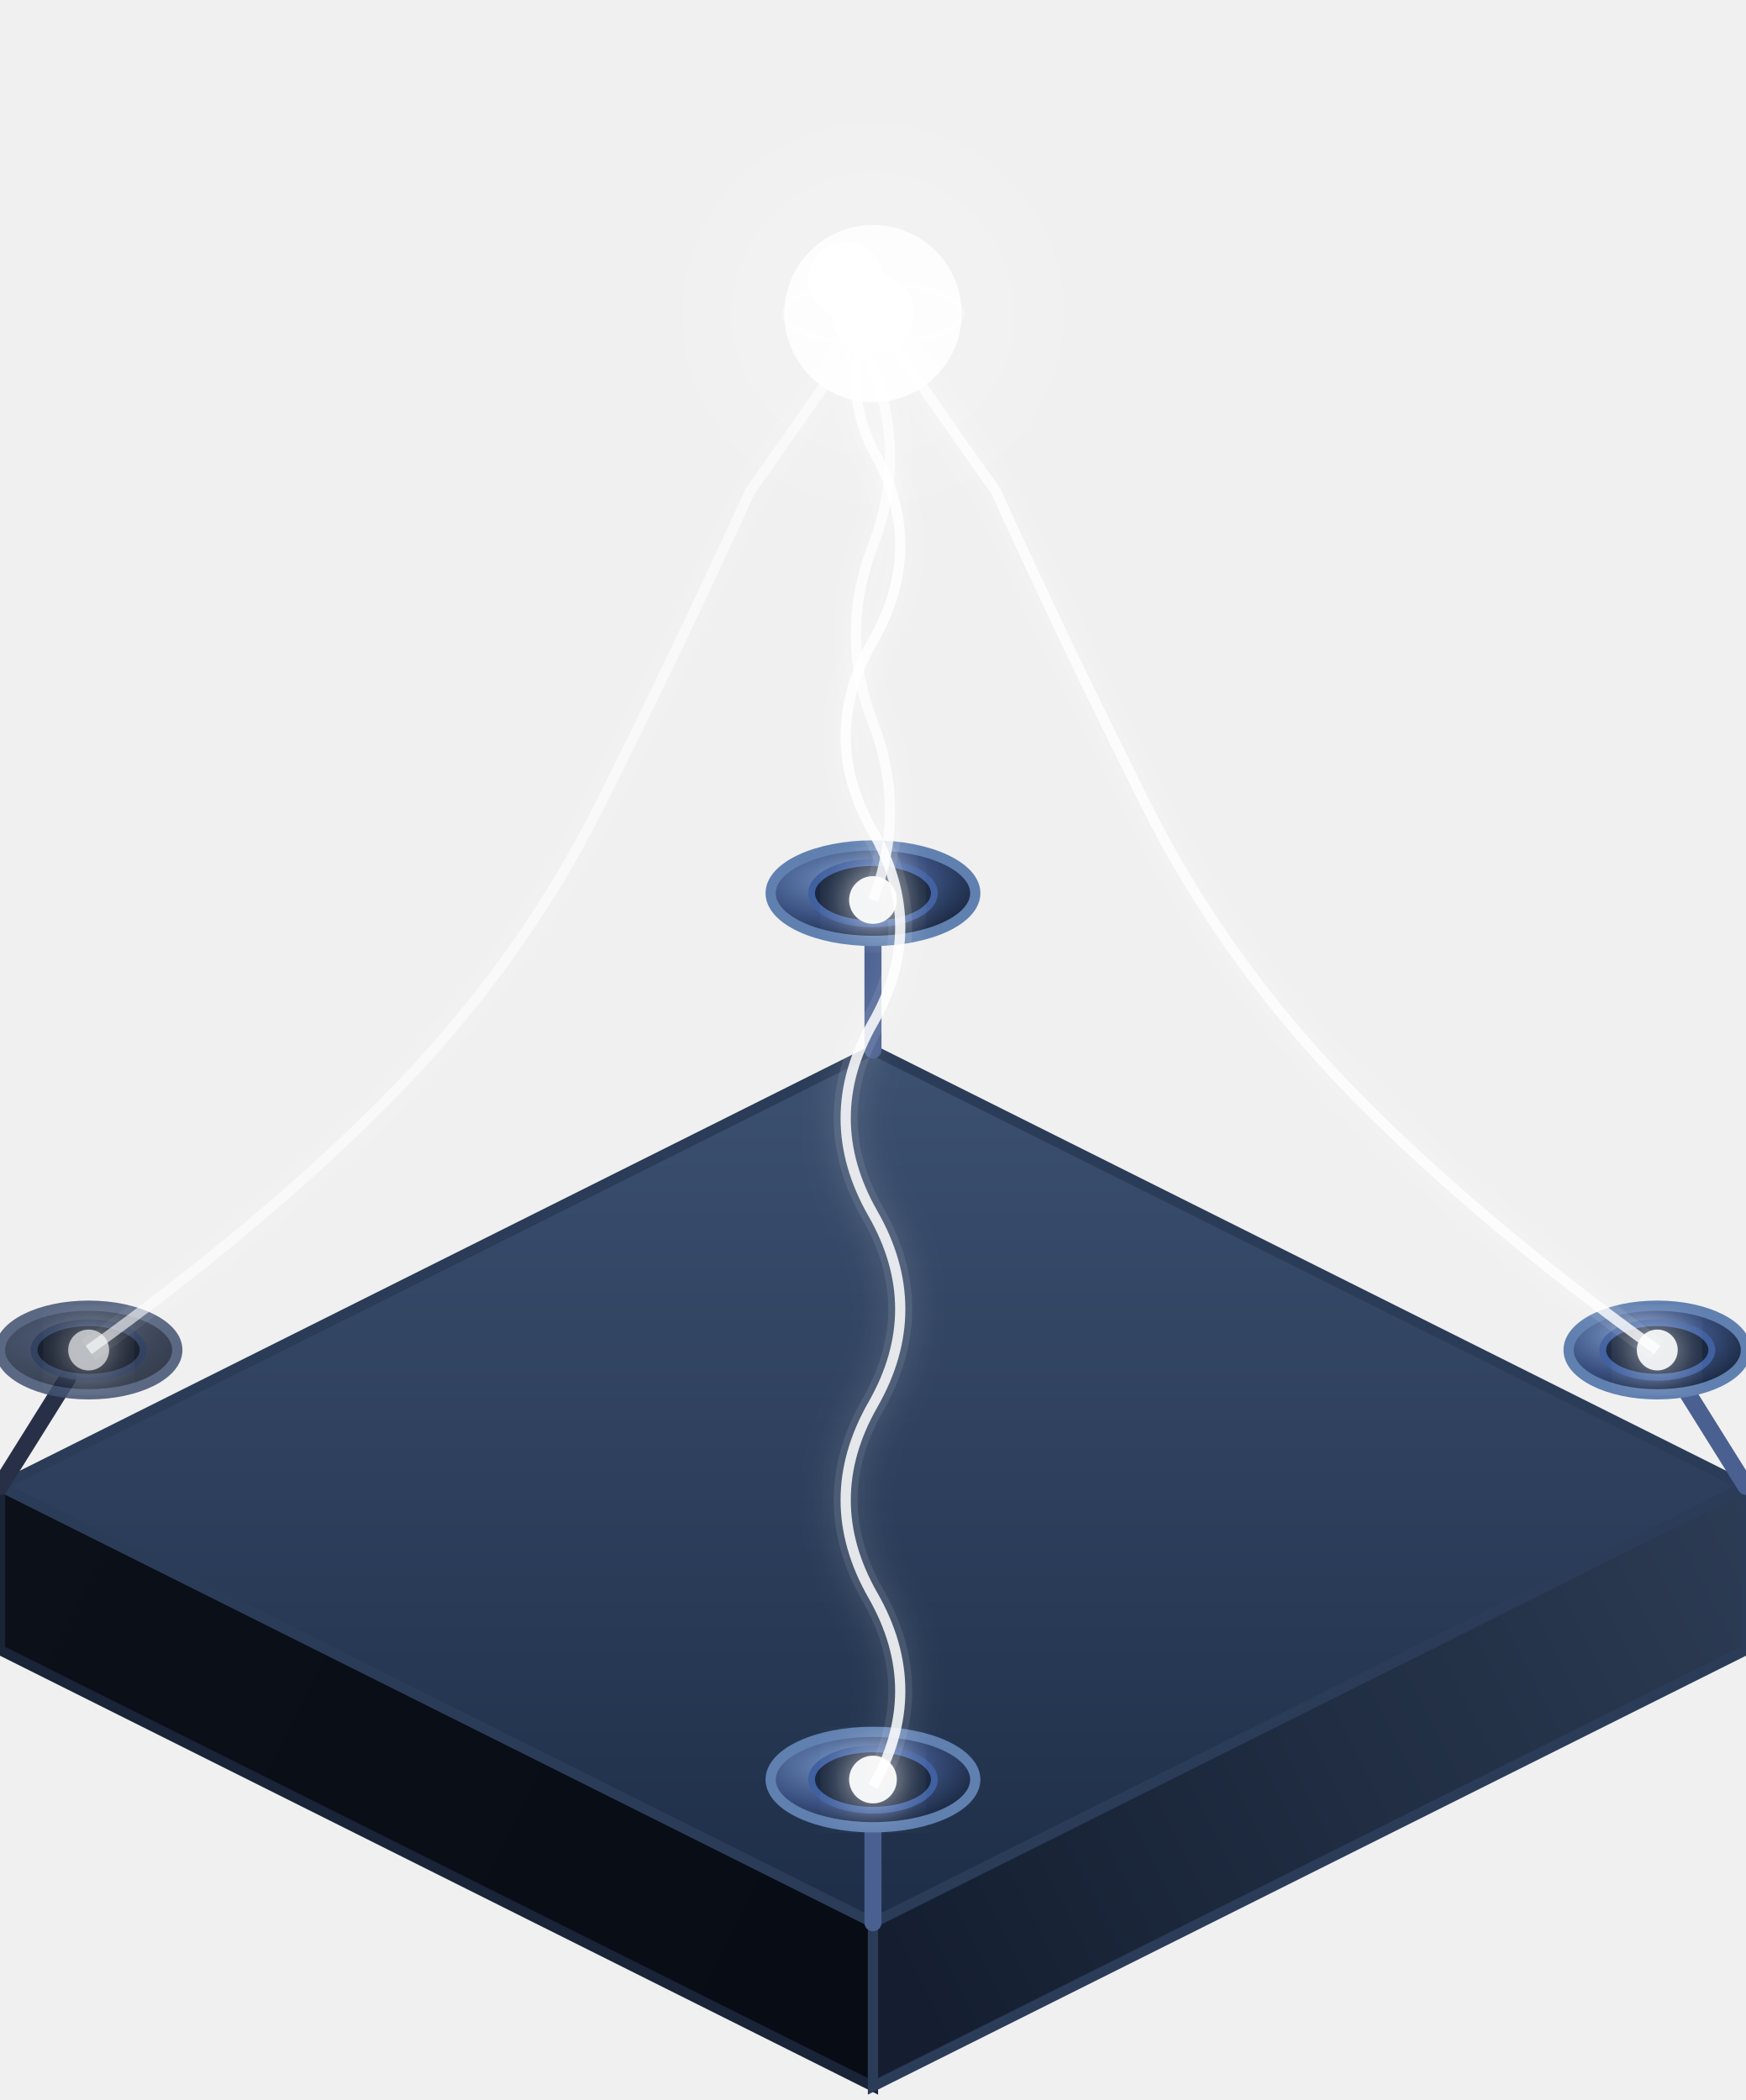
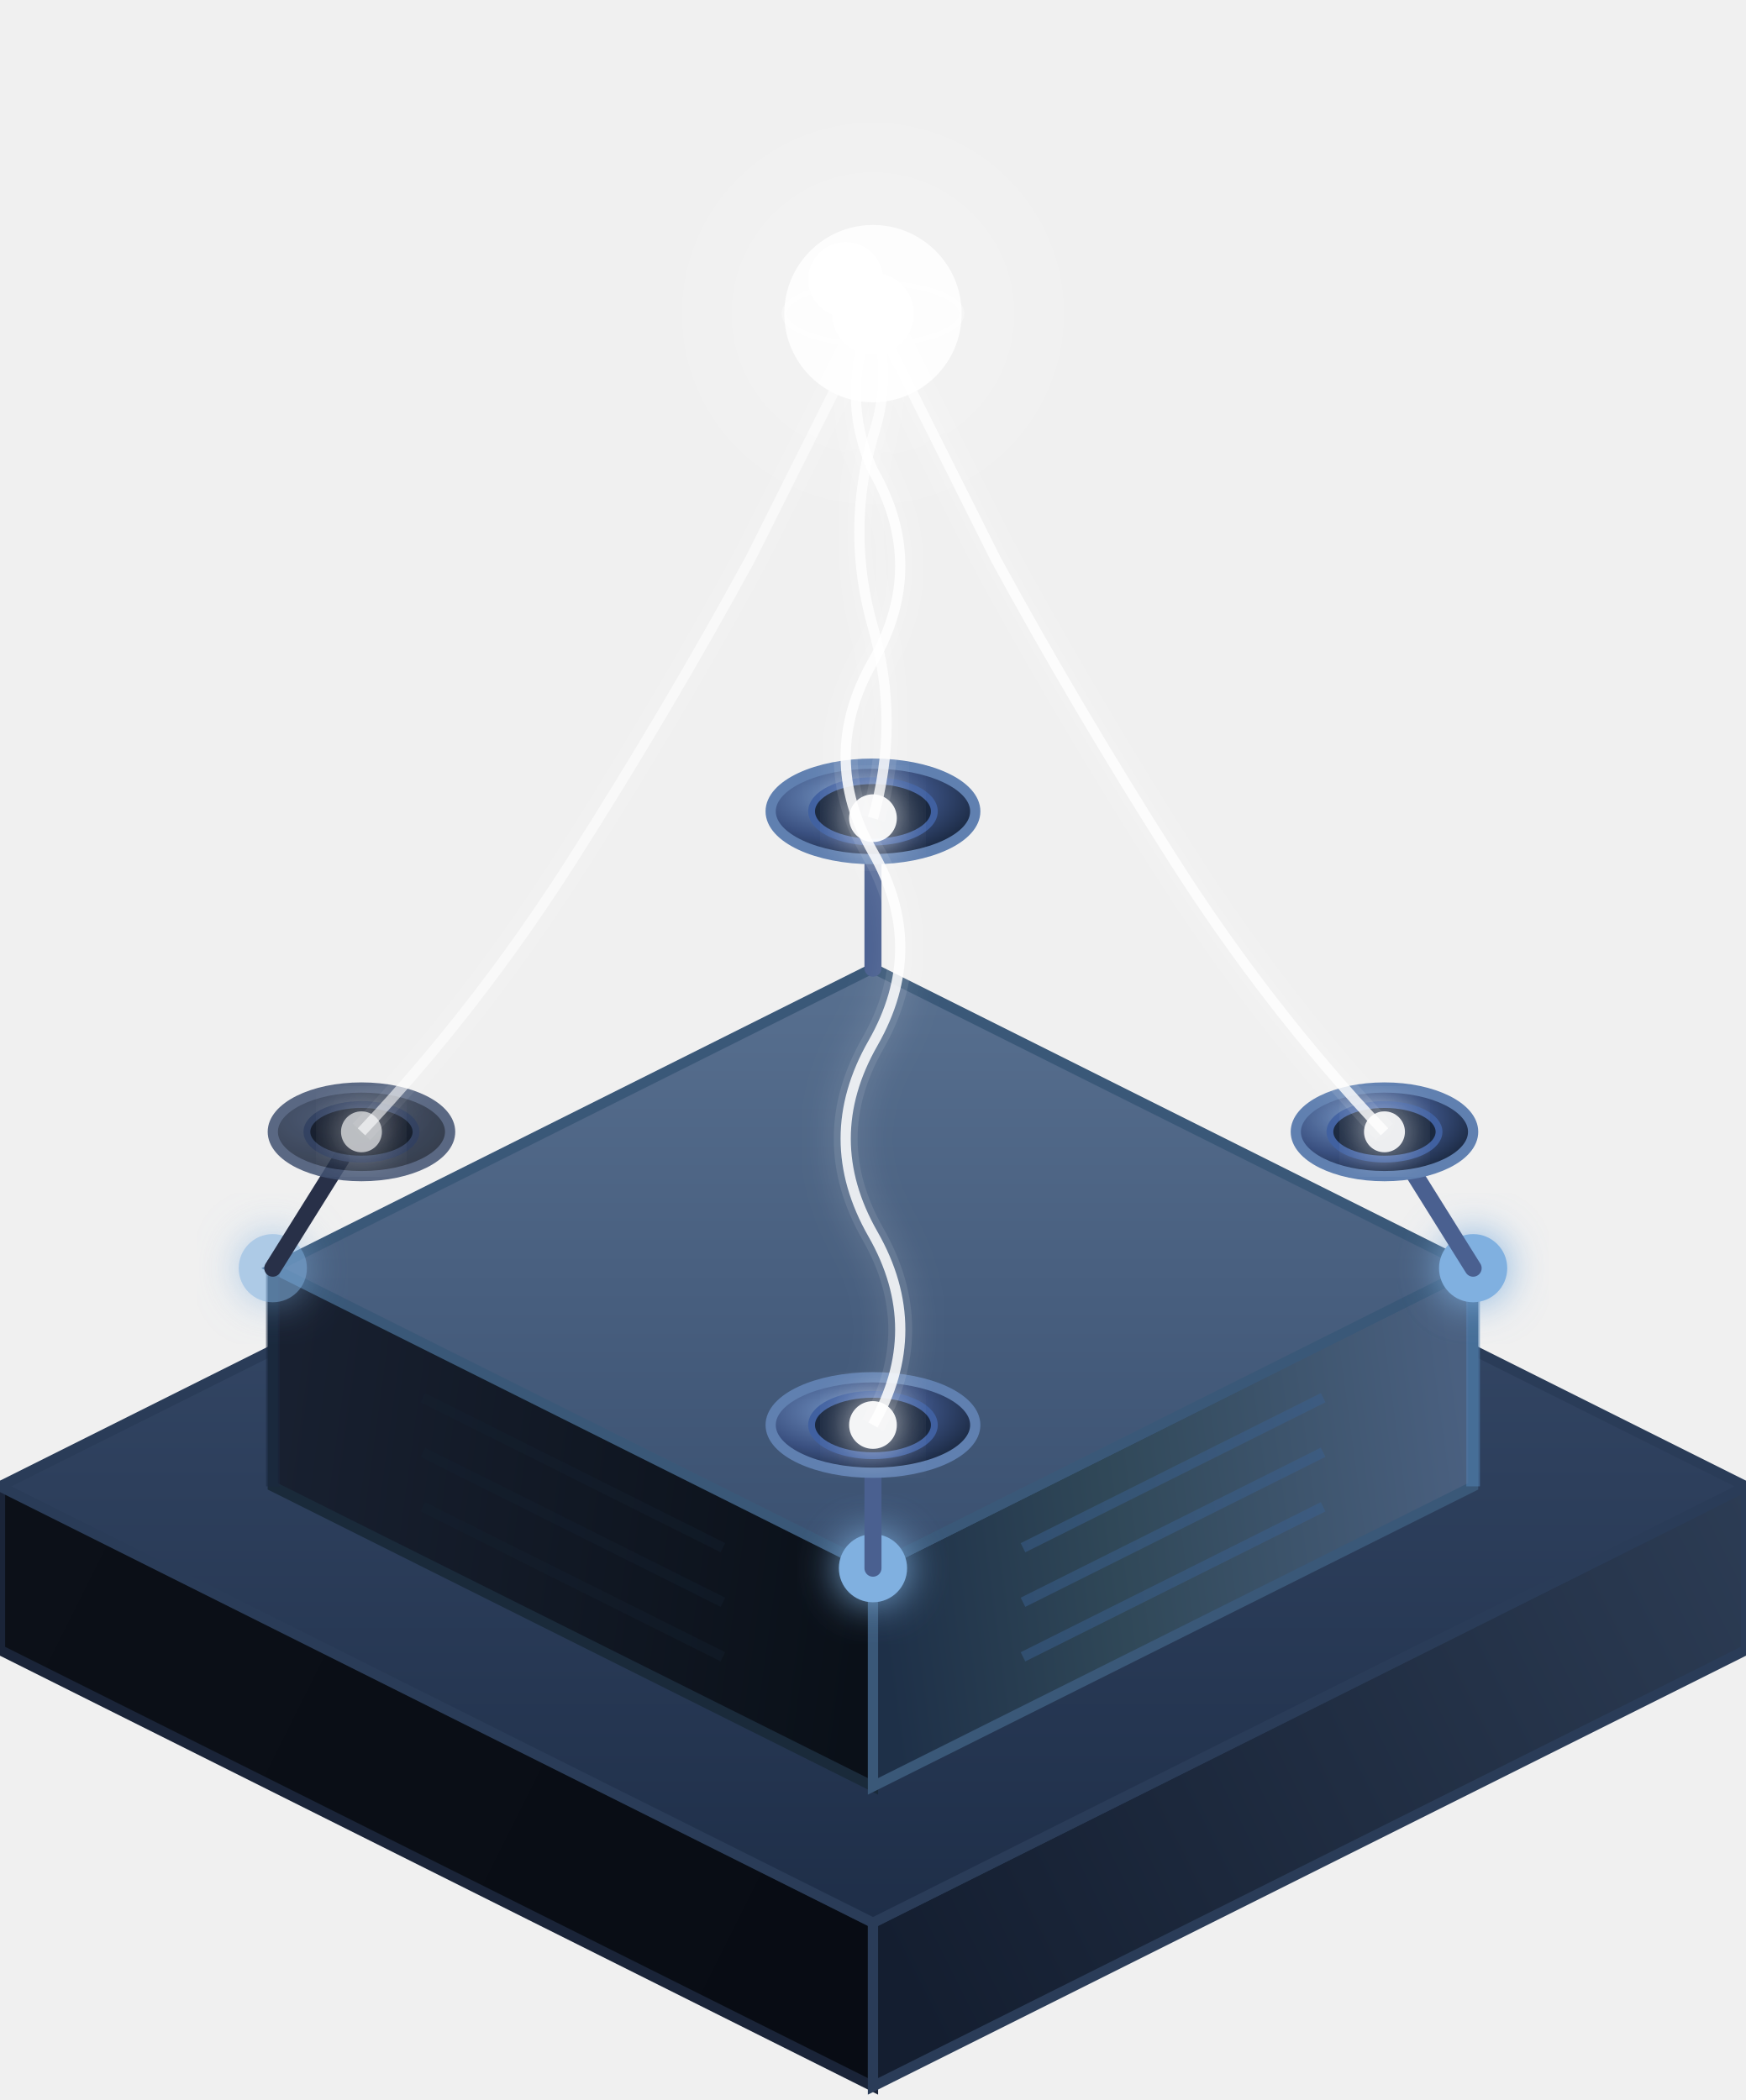
<svg xmlns="http://www.w3.org/2000/svg" viewBox="-128 -178 256 308" width="256" height="308">
  <defs>
    <linearGradient id="fR" gradientUnits="userSpaceOnUse" x1="128" y1="40" x2="0" y2="104">
      <stop offset="0%" stop-color="#2c3c54" />
      <stop offset="100%" stop-color="#141e30" />
    </linearGradient>
    <linearGradient id="fL" gradientUnits="userSpaceOnUse" x1="-128" y1="40" x2="0" y2="104">
      <stop offset="0%" stop-color="#0c1018" />
      <stop offset="100%" stop-color="#080c14" />
    </linearGradient>
    <linearGradient id="fT" gradientUnits="userSpaceOnUse" x1="0" y1="-24" x2="0" y2="104">
      <stop offset="0%" stop-color="#3c5070" />
      <stop offset="100%" stop-color="#1e2e48" />
+     </linearGradient>
+     <linearGradient id="bR" gradientUnits="userSpaceOnUse" x1="88" y1="4" x2="0" y2="16">
+       <stop offset="0%" stop-color="#4a6080" />
+       <stop offset="60%" stop-color="#304858" />
+       <stop offset="100%" stop-color="#1e3048" />
+     </linearGradient>
+     <linearGradient id="bL" gradientUnits="userSpaceOnUse" x1="-88" y1="4" x2="0" y2="16">
+       <stop offset="0%" stop-color="#182030" />
+       <stop offset="100%" stop-color="#0a1018" />
+     </linearGradient>
+     <linearGradient id="bT" gradientUnits="userSpaceOnUse" x1="0" y1="-72" x2="0" y2="16">
+       <stop offset="0%" stop-color="#587090" />
+       <stop offset="100%" stop-color="#3a5070" />
    </linearGradient>
    <radialGradient id="dishFaceR" cx="35%" cy="35%" r="70%">
      <stop offset="0%" stop-color="#7090c0" />
      <stop offset="60%" stop-color="#3a5080" />
      <stop offset="100%" stop-color="#1a2840" />
    </radialGradient>
    <radialGradient id="dishFaceL" cx="35%" cy="35%" r="70%">
      <stop offset="0%" stop-color="#304060" />
      <stop offset="100%" stop-color="#141e30" />
    </radialGradient>
    <filter id="beamglow" x="-80%" y="-80%" width="260%" height="260%">
      <feGaussianBlur stdDeviation="2.5" result="b" />
      <feMerge>
        <feMergeNode in="b" />
        <feMergeNode in="SourceGraphic" />
      </feMerge>
    </filter>
    <filter id="glow" x="-60%" y="-60%" width="220%" height="220%">
      <feGaussianBlur stdDeviation="3" result="b" />
      <feMerge>
        <feMergeNode in="b" />
        <feMergeNode in="SourceGraphic" />
      </feMerge>
    </filter>
    <filter id="sphereglow" x="-100%" y="-100%" width="300%" height="300%">
      <feGaussianBlur stdDeviation="7" result="b" />
      <feMerge>
        <feMergeNode in="b" />
        <feMergeNode in="SourceGraphic" />
      </feMerge>
    </filter>
  </defs>
  <polygon points="-128,64 0,128 0,104 -128,40" fill="url(#fL)" stroke="#1a2438" stroke-width="1.5" />
  <polygon points="128,64 0,128 0,104 128,40" fill="url(#fR)" stroke="#2a3c58" stroke-width="1.5" />
  <polygon points="0,-24 128,40 0,104 -128,40" fill="url(#fT)" stroke="#2a3c58" stroke-width="1.5" />
-   <line x1="0" y1="-24" x2="0" y2="-42" stroke="#4a6090" stroke-width="2.5" stroke-linecap="round" />
-   <ellipse cx="0" cy="-47" rx="15" ry="7" fill="url(#dishFaceR)" stroke="#6080b0" stroke-width="1.5" />
-   <ellipse cx="0" cy="-47" rx="9" ry="4.5" fill="#1a2840" stroke="#4060a0" stroke-width="1" />
-   <circle cx="0" cy="-46" r="3.5" fill="white" opacity="0.95" filter="url(#glow)" />
-   <line x1="128" y1="40" x2="118" y2="24" stroke="#4a6090" stroke-width="2.5" stroke-linecap="round" />
-   <ellipse cx="115" cy="20" rx="13" ry="6.5" fill="url(#dishFaceR)" stroke="#6080b0" stroke-width="1.5" />
-   <ellipse cx="115" cy="20" rx="8" ry="4" fill="#1a2840" stroke="#4060a0" stroke-width="1" />
-   <circle cx="115" cy="20" r="3" fill="white" opacity="0.92" filter="url(#glow)" />
-   <line x1="-128" y1="40" x2="-118" y2="24" stroke="#283048" stroke-width="2.5" stroke-linecap="round" />
-   <ellipse cx="-115" cy="20" rx="13" ry="6.5" fill="url(#dishFaceL)" stroke="#405070" stroke-width="1.5" opacity="0.85" />
-   <ellipse cx="-115" cy="20" rx="8" ry="4" fill="#101826" stroke="#304060" stroke-width="1" opacity="0.85" />
-   <circle cx="-115" cy="20" r="3" fill="white" opacity="0.7" filter="url(#glow)" />
-   <line x1="0" y1="104" x2="0" y2="88" stroke="#4a6090" stroke-width="2.5" stroke-linecap="round" />
-   <ellipse cx="0" cy="83" rx="15" ry="7" fill="url(#dishFaceR)" stroke="#6080b0" stroke-width="1.5" />
-   <ellipse cx="0" cy="83" rx="9" ry="4.5" fill="#1a2840" stroke="#4060a0" stroke-width="1" />
-   <circle cx="0" cy="83" r="3.5" fill="white" opacity="0.95" filter="url(#glow)" />
-   <path d="M 0,-46 Q 5,-59 0,-72 Q -5,-85 0,-98 Q 5,-111 0,-124 Q -2,-128 0,-132" stroke="white" stroke-width="3.5" fill="none" opacity="0.15" filter="url(#beamglow)" />
-   <path d="M 0,-46 Q 5,-59 0,-72 Q -5,-85 0,-98 Q 5,-111 0,-124 Q -2,-128 0,-132" stroke="white" stroke-width="1.5" fill="none" opacity="0.80" />
-   <path d="M 115,20 Q 90,2 72,-16 Q 52,-36 40,-60 Q 28,-84 18,-106 Q 8,-120 0,-132" stroke="white" stroke-width="3.5" fill="none" opacity="0.15" filter="url(#beamglow)" />
-   <path d="M 115,20 Q 90,2 72,-16 Q 52,-36 40,-60 Q 28,-84 18,-106 Q 8,-120 0,-132" stroke="white" stroke-width="1.5" fill="none" opacity="0.80" />
-   <path d="M -115,20 Q -90,2 -72,-16 Q -52,-36 -40,-60 Q -28,-84 -18,-106 Q -8,-120 0,-132" stroke="white" stroke-width="3.5" fill="none" opacity="0.10" filter="url(#beamglow)" />
-   <path d="M -115,20 Q -90,2 -72,-16 Q -52,-36 -40,-60 Q -28,-84 -18,-106 Q -8,-120 0,-132" stroke="white" stroke-width="1.5" fill="none" opacity="0.60" />
-   <path d="M 0,84 Q 8,70 0,56 Q -8,42 0,28 Q 8,14 0,0 Q -8,-14 0,-28 Q 8,-42 0,-56            Q -8,-70 0,-84 Q 8,-98 0,-112 Q -5,-122 0,-132" stroke="white" stroke-width="3.5" fill="none" opacity="0.15" filter="url(#beamglow)" />
-   <path d="M 0,84 Q 8,70 0,56 Q -8,42 0,28 Q 8,14 0,0 Q -8,-14 0,-28 Q 8,-42 0,-56            Q -8,-70 0,-84 Q 8,-98 0,-112 Q -5,-122 0,-132" stroke="white" stroke-width="1.5" fill="none" opacity="0.85" />
+   <g transform="translate(0, 36)">
+     <polygon points="-88,4 0,48 0,16 -88,-28" fill="url(#bL)" stroke="#1a2a3a" stroke-width="1.5" />
+     <polygon points="88,4 0,48 0,16 88,-28" fill="url(#bR)" stroke="#3a5878" stroke-width="1.5" />
+     <polygon points="0,-72 88,-28 0,16 -88,-28" fill="url(#bT)" stroke="#3a5878" stroke-width="1.5" />
+     <line x1="88" y1="4" x2="88" y2="-28" stroke="#5080b0" stroke-width="2" opacity="0.55" />
+     <line x1="66" y1="7" x2="22" y2="29" stroke="#3a6090" stroke-width="1.5" opacity="0.5" />
+     <line x1="66" y1="-1" x2="22" y2="21" stroke="#3a6090" stroke-width="1.5" opacity="0.5" />
+     <line x1="66" y1="-9" x2="22" y2="13" stroke="#3a6090" stroke-width="1.5" opacity="0.5" />
+     <line x1="-88" y1="4" x2="-88" y2="-28" stroke="#1a2840" stroke-width="2" opacity="0.55" />
+     <line x1="-66" y1="7" x2="-22" y2="29" stroke="#142030" stroke-width="1.5" opacity="0.4" />
+     <line x1="-66" y1="-1" x2="-22" y2="21" stroke="#142030" stroke-width="1.5" opacity="0.4" />
+     <line x1="-66" y1="-9" x2="-22" y2="13" stroke="#142030" stroke-width="1.5" opacity="0.4" />
+     <circle cx="88" cy="-28" r="5" fill="#80b0e0" filter="url(#glow)" />
+     <circle cx="-88" cy="-28" r="5" fill="#80b0e0" filter="url(#glow)" opacity="0.6" />
+     <circle cx="0" cy="16" r="5" fill="#80b0e0" filter="url(#glow)" />
+   </g>
+   <line x1="0" y1="-36" x2="0" y2="-54" stroke="#4a6090" stroke-width="2.5" stroke-linecap="round" />
+   <ellipse cx="0" cy="-59" rx="15" ry="7" fill="url(#dishFaceR)" stroke="#6080b0" stroke-width="1.5" />
+   <ellipse cx="0" cy="-59" rx="9" ry="4.5" fill="#1a2840" stroke="#4060a0" stroke-width="1" />
+   <circle cx="0" cy="-58" r="3.5" fill="white" opacity="0.95" filter="url(#glow)" />
+   <line x1="88" y1="8" x2="78" y2="-8" stroke="#4a6090" stroke-width="2.5" stroke-linecap="round" />
+   <ellipse cx="75" cy="-12" rx="13" ry="6.5" fill="url(#dishFaceR)" stroke="#6080b0" stroke-width="1.5" />
+   <ellipse cx="75" cy="-12" rx="8" ry="4" fill="#1a2840" stroke="#4060a0" stroke-width="1" />
+   <circle cx="75" cy="-12" r="3" fill="white" opacity="0.92" filter="url(#glow)" />
+   <line x1="-88" y1="8" x2="-78" y2="-8" stroke="#283048" stroke-width="2.5" stroke-linecap="round" />
+   <ellipse cx="-75" cy="-12" rx="13" ry="6.5" fill="url(#dishFaceL)" stroke="#405070" stroke-width="1.5" opacity="0.85" />
+   <ellipse cx="-75" cy="-12" rx="8" ry="4" fill="#101826" stroke="#304060" stroke-width="1" opacity="0.85" />
+   <circle cx="-75" cy="-12" r="3" fill="white" opacity="0.7" filter="url(#glow)" />
+   <line x1="0" y1="52" x2="0" y2="36" stroke="#4a6090" stroke-width="2.5" stroke-linecap="round" />
+   <ellipse cx="0" cy="31" rx="15" ry="7" fill="url(#dishFaceR)" stroke="#6080b0" stroke-width="1.5" />
+   <ellipse cx="0" cy="31" rx="9" ry="4.5" fill="#1a2840" stroke="#4060a0" stroke-width="1" />
+   <circle cx="0" cy="31" r="3.5" fill="white" opacity="0.95" filter="url(#glow)" />
+   <path d="M 0,-58 Q 4,-72 0,-86 Q -4,-100 0,-114 Q 3,-123 0,-132" stroke="white" stroke-width="3.5" fill="none" opacity="0.15" filter="url(#beamglow)" />
+   <path d="M 0,-58 Q 4,-72 0,-86 Q -4,-100 0,-114 Q 3,-123 0,-132" stroke="white" stroke-width="1.5" fill="none" opacity="0.80" />
+   <path d="M 75,-12 Q 58,-30 44,-52 Q 30,-74 18,-96 Q 9,-114 0,-132" stroke="white" stroke-width="3.5" fill="none" opacity="0.15" filter="url(#beamglow)" />
+   <path d="M 75,-12 Q 58,-30 44,-52 Q 30,-74 18,-96 Q 9,-114 0,-132" stroke="white" stroke-width="1.5" fill="none" opacity="0.80" />
+   <path d="M -75,-12 Q -58,-30 -44,-52 Q -30,-74 -18,-96 Q -9,-114 0,-132" stroke="white" stroke-width="3.5" fill="none" opacity="0.10" filter="url(#beamglow)" />
+   <path d="M -75,-12 Q -58,-30 -44,-52 Q -30,-74 -18,-96 Q -9,-114 0,-132" stroke="white" stroke-width="1.5" fill="none" opacity="0.60" />
+   <path d="M 0,31 Q 8,17 0,3 Q -8,-11 0,-25 Q 8,-39 0,-53            Q -8,-67 0,-81 Q 8,-95 0,-109 Q -5,-120 0,-132" stroke="white" stroke-width="3.5" fill="none" opacity="0.15" filter="url(#beamglow)" />
+   <path d="M 0,31 Q 8,17 0,3 Q -8,-11 0,-25 Q 8,-39 0,-53            Q -8,-67 0,-81 Q 8,-95 0,-109 Q -5,-120 0,-132" stroke="white" stroke-width="1.5" fill="none" opacity="0.85" />
  <circle cx="0" cy="-132" r="28" fill="white" opacity="0.05" filter="url(#sphereglow)" />
  <circle cx="0" cy="-132" r="20" fill="white" opacity="0.10" filter="url(#glow)" />
  <circle cx="0" cy="-132" r="13" fill="white" opacity="0.88" />
  <circle cx="-4" cy="-137" r="5.5" fill="white" opacity="0.95" />
  <circle cx="0" cy="-132" r="6" fill="white" />
  <ellipse cx="0" cy="-132" rx="13" ry="4.5" fill="none" stroke="white" stroke-width="0.8" opacity="0.30" />
</svg>
